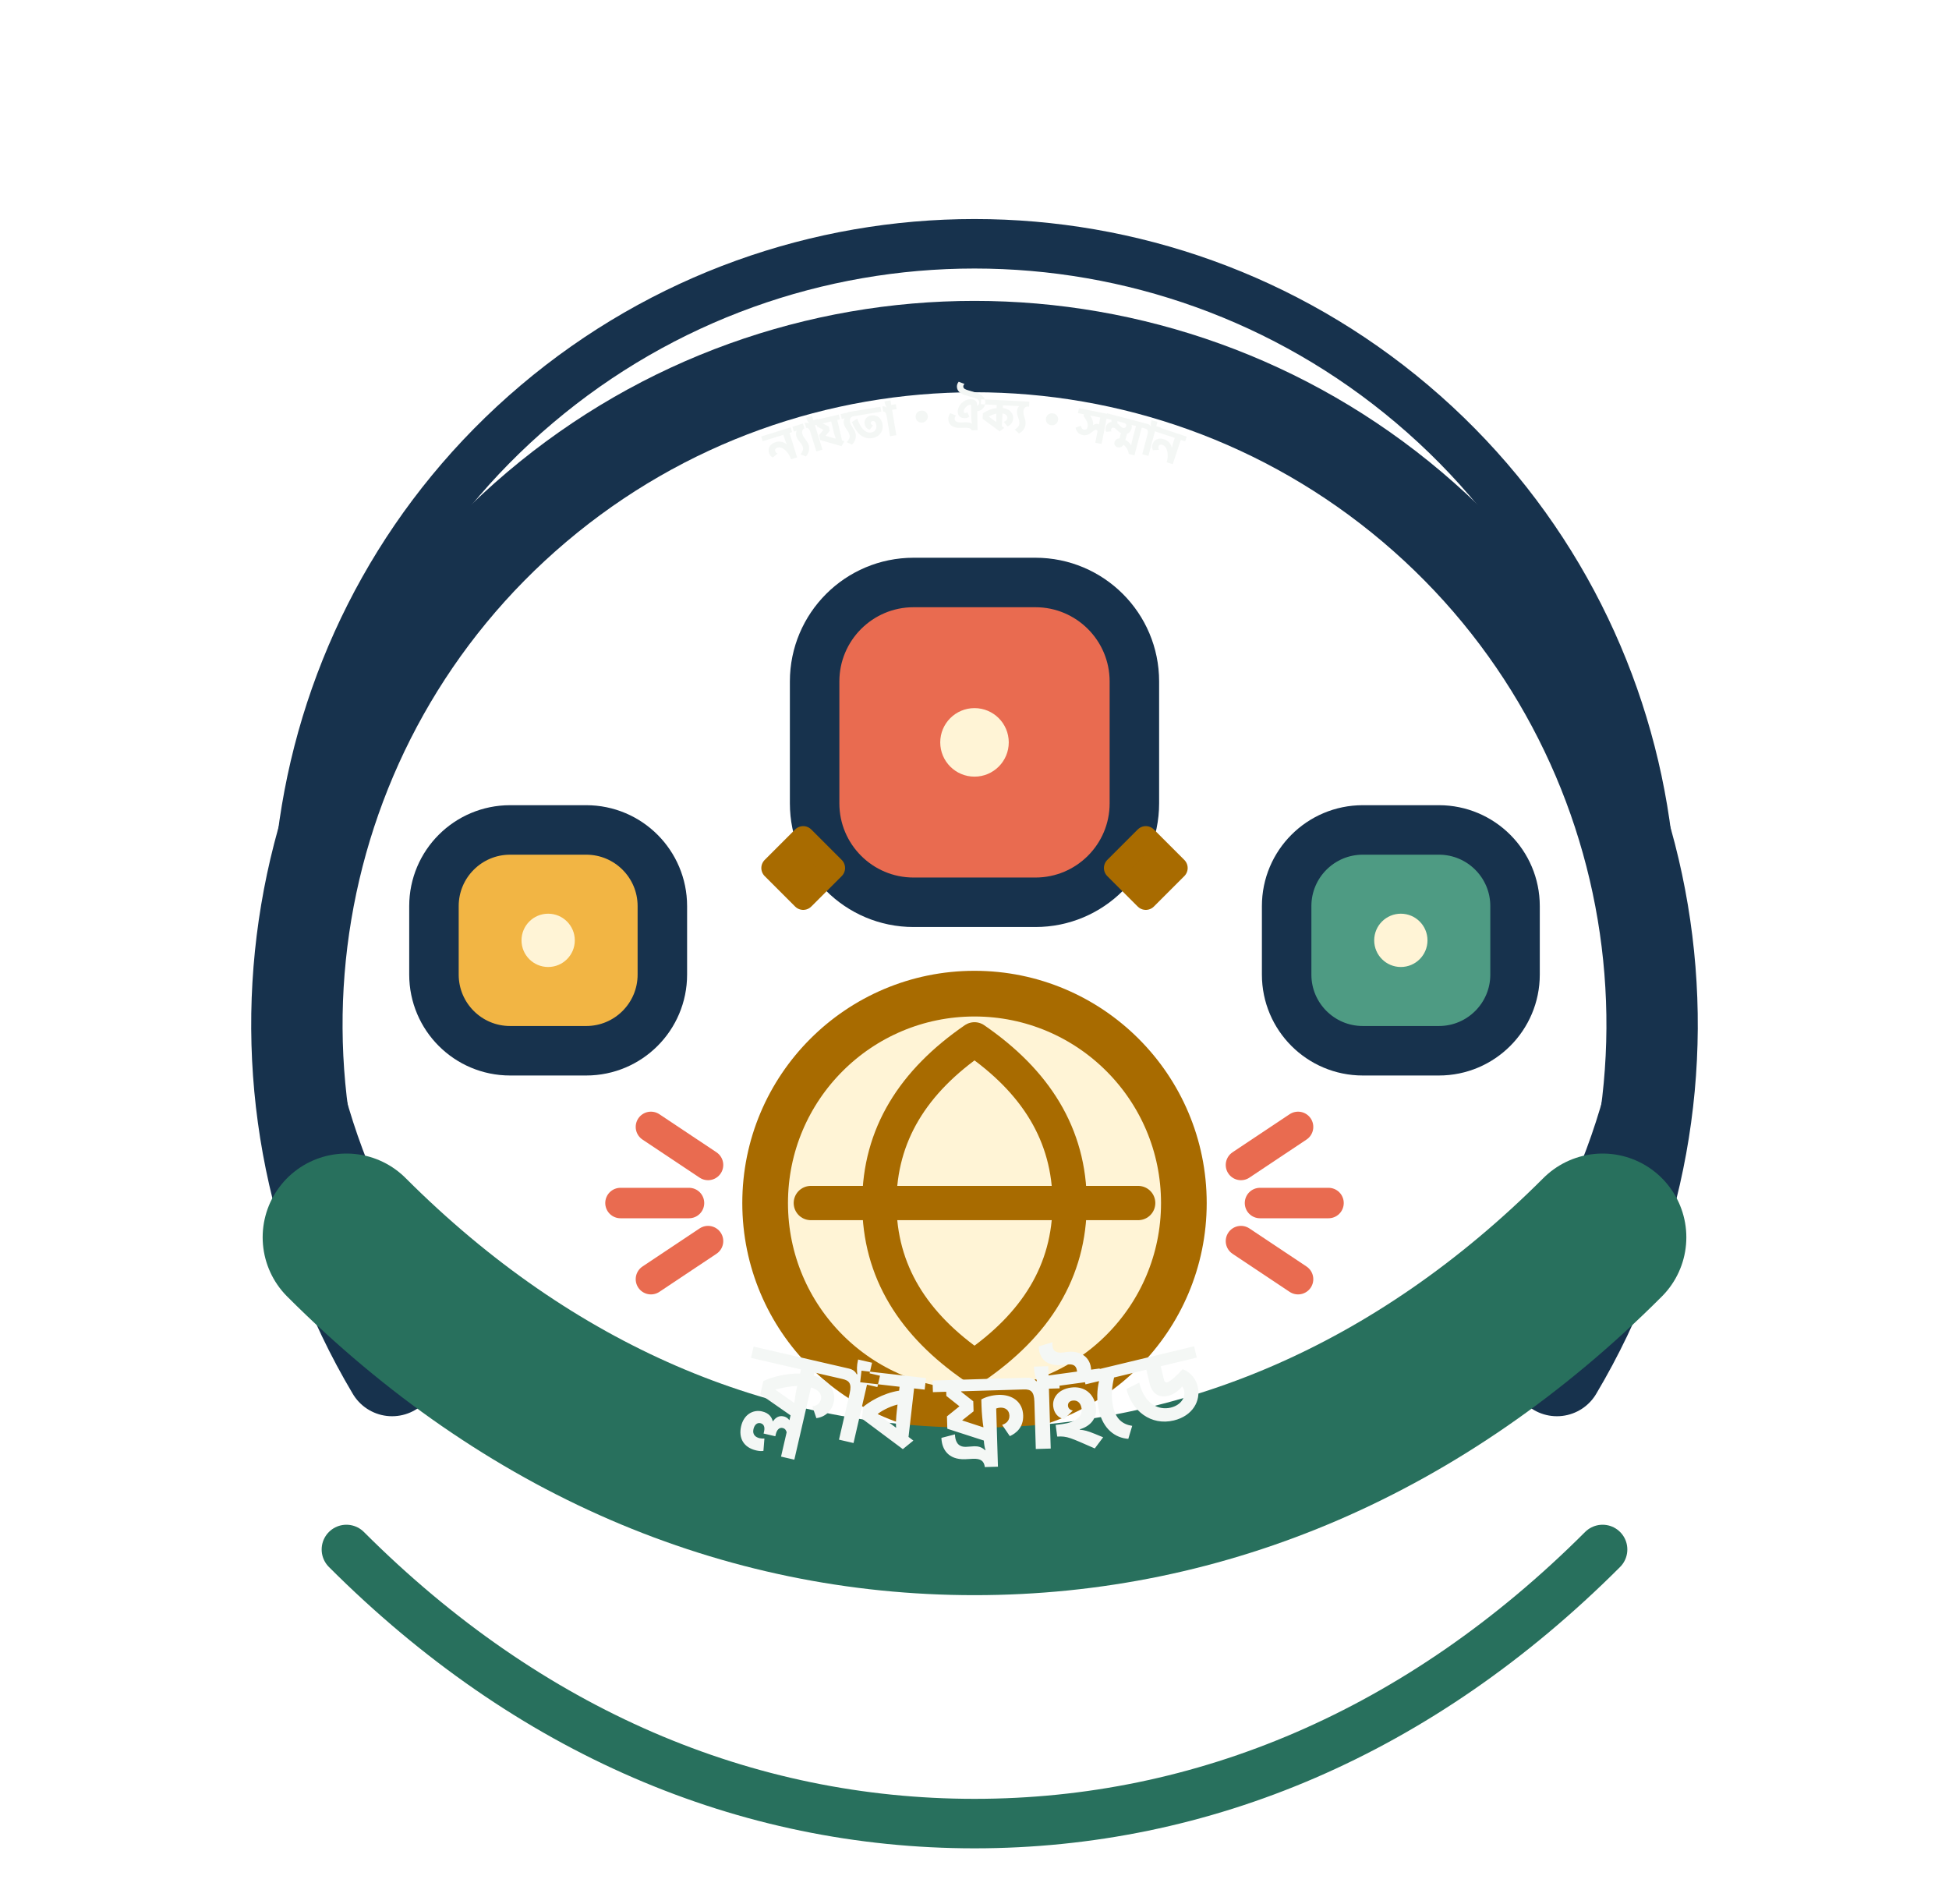
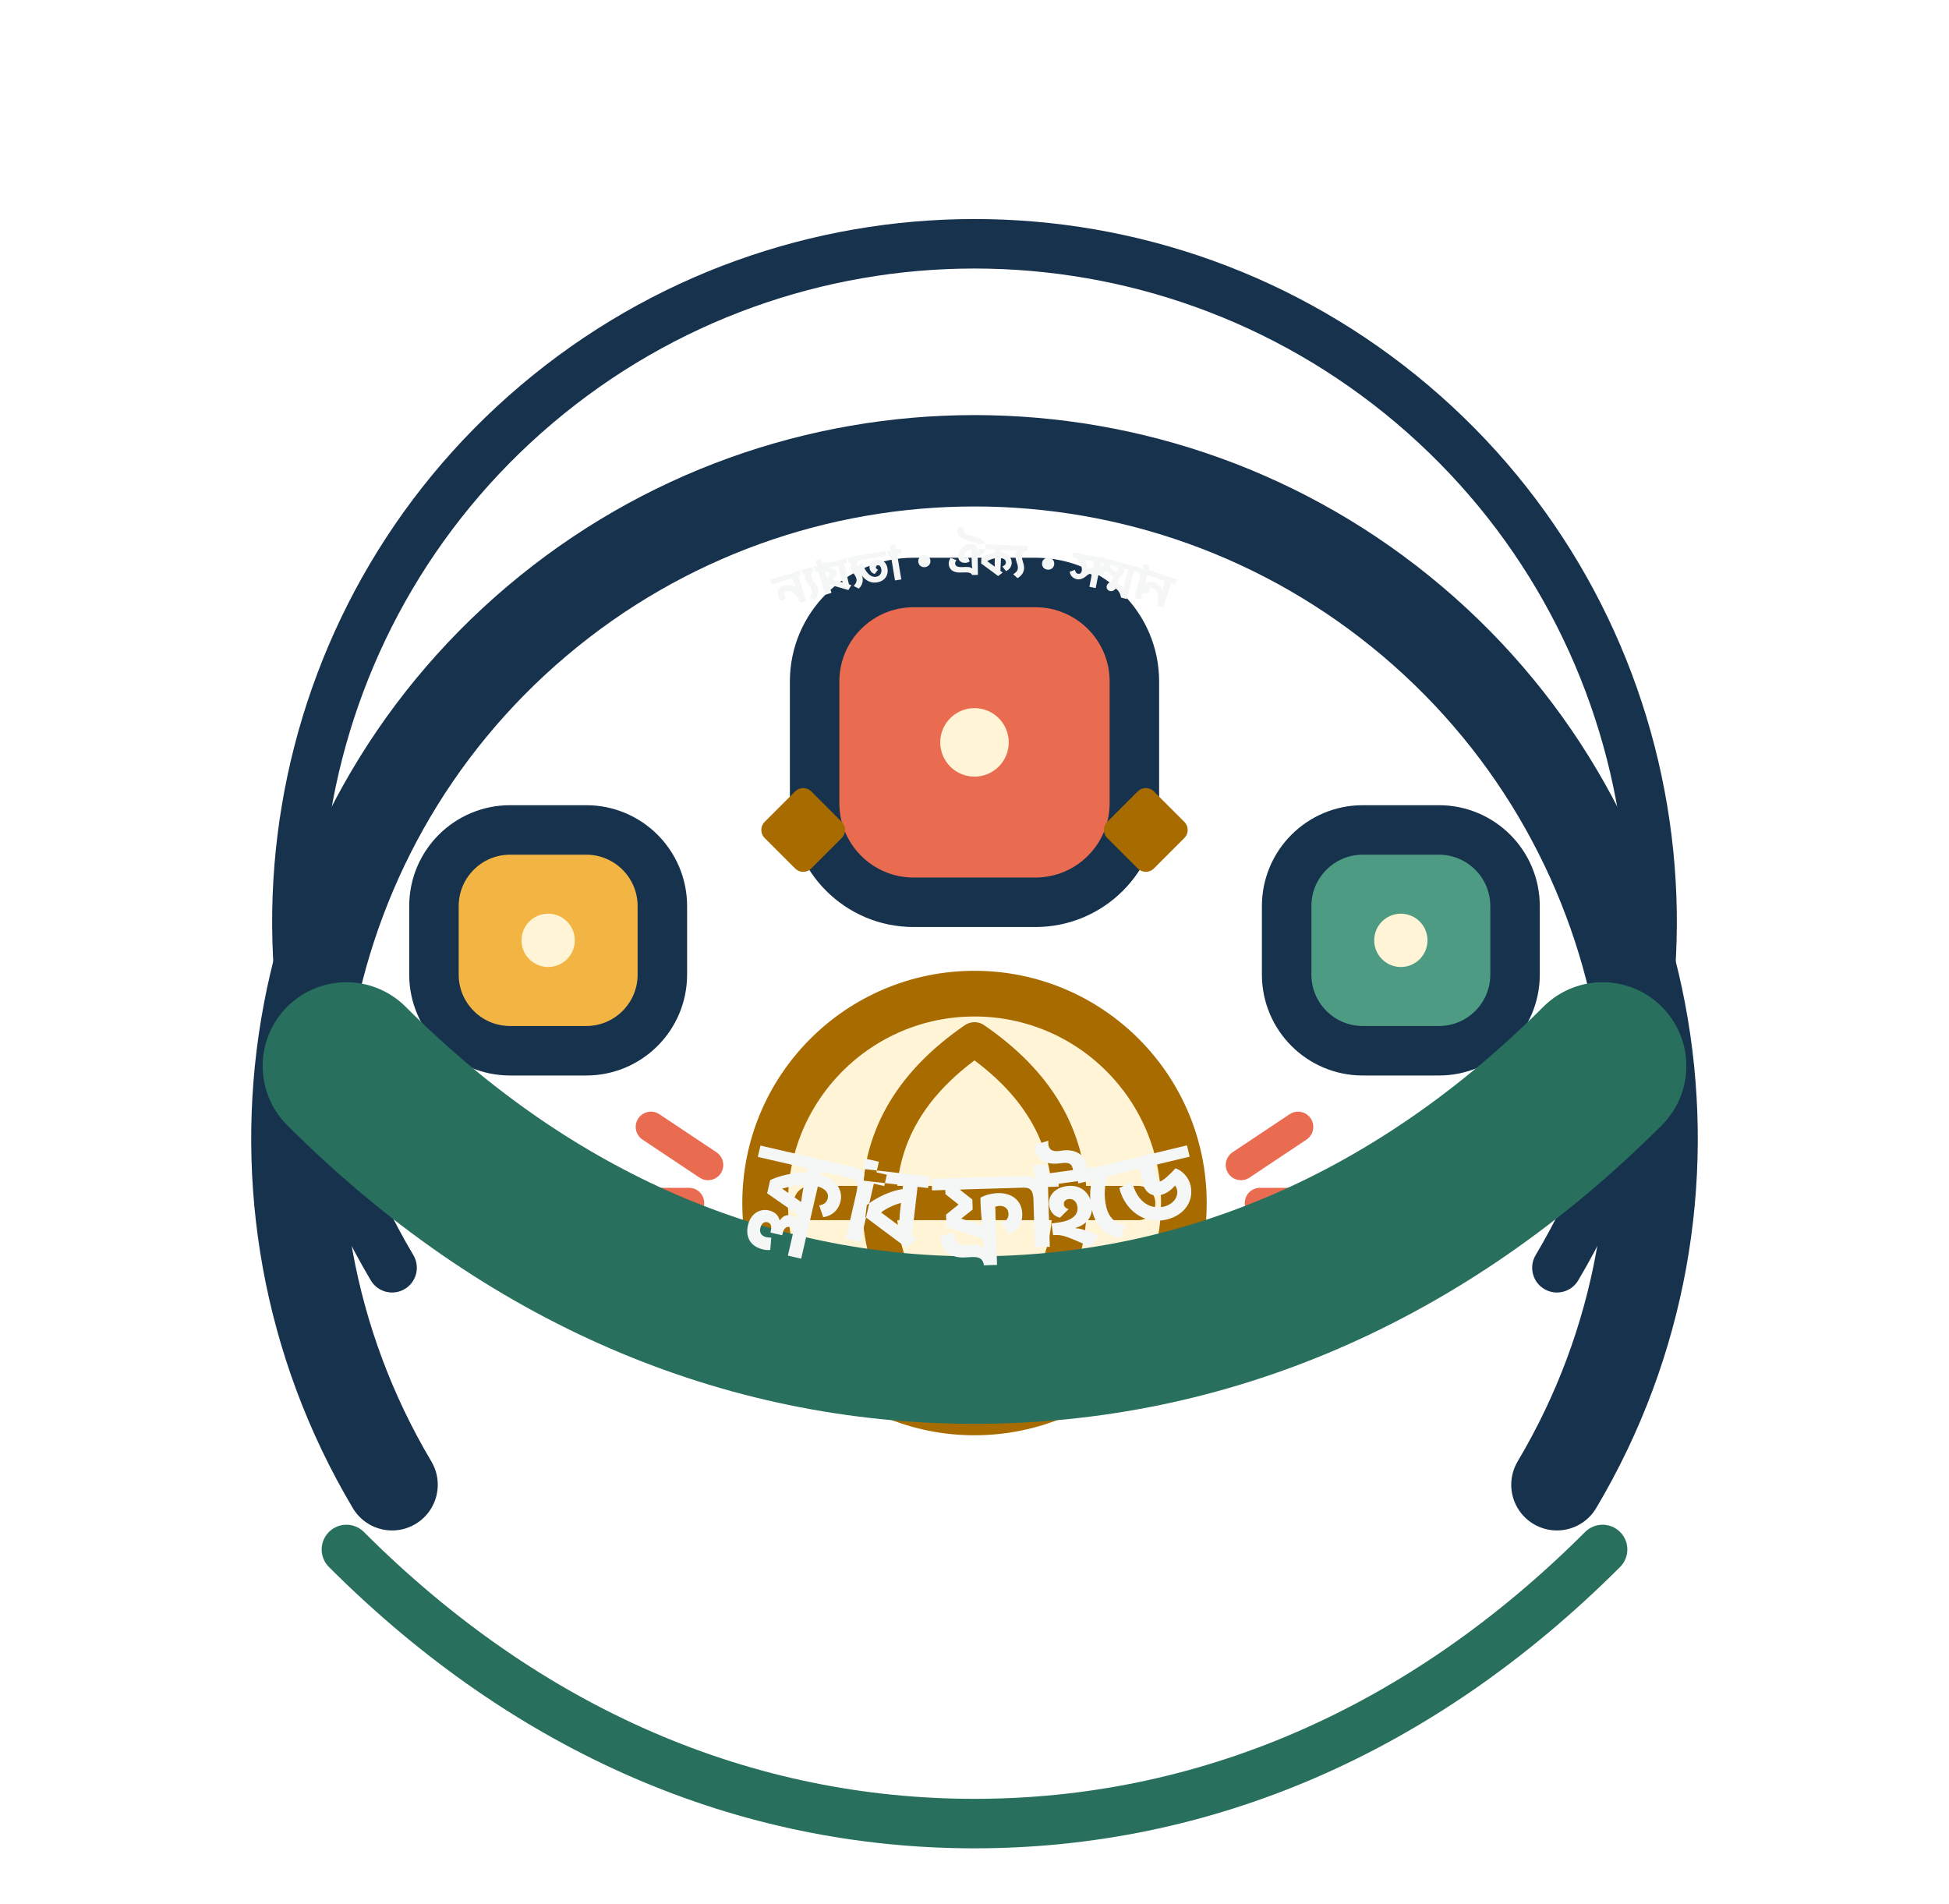
<svg xmlns="http://www.w3.org/2000/svg" viewBox="0 0 512 500" role="img" aria-labelledby="title desc" version="1.1" id="svg15">
  <g stroke="#17324D" stroke-width="13" stroke-linecap="round" stroke-linejoin="round" id="g8">
    <path fill="none" stroke="#17324D" d="M103 333a178 178 0 1 1 306 0" id="path1" />
    <g id="younger-member" aria-label="younger-member">
      <rect x="114" y="218" width="60" height="58" rx="20" fill="#F2B544" stroke="#17324D" id="rect1" />
      <circle cx="144" cy="247" r="7" fill="#FFF4D6" stroke="none" id="circle1" />
    </g>
    <g id="adult-member" aria-label="adult-member">
      <rect x="214" y="153" width="84" height="84" rx="26" fill="#E96B50" stroke="#17324D" id="rect2" />
      <circle cx="256" cy="195" r="9" fill="#FFF4D6" stroke="none" id="circle2" />
    </g>
    <g id="older-member" aria-label="older-member">
      <rect x="338" y="218" width="60" height="58" rx="20" fill="#4E9B83" stroke="#17324D" id="rect3" />
      <circle cx="368" cy="247" r="7" fill="#FFF4D6" stroke="none" id="circle3" />
    </g>
    <circle cx="256" cy="316" r="55" fill="#FFF4D6" stroke="#A86B00" stroke-width="12" id="circle4" />
    <path fill="none" stroke="#A86B00" stroke-width="9" d="M256 273c-16 11-25 25-25 43s9 32 25 43m0-86c16 11 25 25 25 43s-9 32-25 43m-43-43h86" id="path4" />
    <path fill="none" stroke="#E96B50" stroke-width="8" d="M181 316h-18M186 306l-15-10M186 326l-15 10M331 316h18M326 306l15-10M326 326l15 10" id="path5" />
    <path fill="none" stroke="#28705D" d="M91 407c48 48 105 72 165 72s117-24 165-72" id="path6" />
-     <path fill="#A86B00" stroke="#A86B00" stroke-width="6" d="m211 220 8 8-8 8-8-8z" id="path7" />
-     <path fill="#A86B00" stroke="#A86B00" stroke-width="6" d="m301 220 8 8-8 8-8-8z" id="path8" />
+     <path fill="#A86B00" stroke="#A86B00" stroke-width="6" d="m211 210 8 8-8 8-8-8z" id="path7" />
+     <path fill="#A86B00" stroke="#A86B00" stroke-width="6" d="m301 210 8 8-8 8-8-8z" id="path8" />
  </g>
  <defs id="defs8">
-     <path id="motto-arc" d="M103 360a178 178 0 1 1 306 0" />
-     <path id="name-arc" d="M91 325c48 48 105 72 165 72s117-24 165-72" />
+     <path id="motto-arc" d="M103 390a178 178 0 1 1 306 0" />
+     <path id="name-arc" d="M91 280c48 48 105 72 165 72s117-24 165-72" />
  </defs>
-   <path d="M103 360a178 178 0 1 1 306 0" fill="none" stroke="#17324D" stroke-width="24" stroke-linecap="round" id="path9" />
-   <path d="M91 325c48 48 105 72 165 72s117-24 165-72" fill="none" stroke="#28705D" stroke-width="44" stroke-linecap="round" id="path10" />
+   <path d="M103 390a178 178 0 1 1 306 0" fill="none" stroke="#17324D" stroke-width="24" stroke-linecap="round" id="path9" />
+   <path d="M91 280c48 48 105 72 165 72s117-24 165-72" fill="none" stroke="#28705D" stroke-width="44" stroke-linecap="round" id="path10" />
  <g font-family="Kohinoor Bangla, Bangla Sangam MN, sans-serif" text-anchor="middle" id="g15">
    <g id="text14" style="font-weight:700;font-size:12px;letter-spacing:0" aria-label="ন্যায্যতা•ঐক্য•সম্মান">
-       <path style="fill:#f4f7f5" d="m 204.284,119.129 c -0.279,-0.089 -0.529,-0.288 -0.632,-0.621 -0.142,-0.458 0.123,-0.779 0.604,-0.929 1.375,-0.427 3.012,1.365 3.52,3.004 l 0.021,0.069 1.605,-0.498 -1.998,-6.441 1.146,-0.356 -0.388,-1.249 -8.195,2.542 0.388,1.249 5.444,-1.689 0.277,0.894 c 0.188,0.607 0.416,1.178 0.605,1.584 l -0.042,0.026 c -0.824,-0.712 -1.872,-0.889 -2.926,-0.562 -1.352,0.42 -2.103,1.482 -1.68,2.846 0.188,0.607 0.568,0.98 1.004,1.171 z m 4.988,-5.995 -1.18,0.366 -0.388,-1.249 3.679,-1.141 0.388,1.249 -0.332,0.103 c -0.562,0.174 -0.889,0.778 -0.633,1.604 0.348,1.123 1.275,1.64 1.652,2.855 0.306,0.986 0.027,2.153 -0.757,2.986 l -1.411,-0.58 c 0.654,-0.768 0.773,-1.396 0.606,-1.934 -0.345,-1.112 -1.318,-1.576 -1.688,-2.768 -0.206,-0.665 -0.079,-1.144 0.08,-1.444 z m 2.54,-3.314 c 0.167,0.539 0.435,0.996 0.727,1.37 l -0.08,0.025 c -0.191,-0.129 -0.537,-0.273 -1.064,-0.11 l -0.47,0.146 0.388,1.249 0.046,-0.014 c 0.722,-0.224 1.168,-0.124 1.516,1 l 1.582,5.1 1.605,-0.498 -1.998,-6.441 1.146,-0.356 -0.388,-1.249 -1.146,0.356 -0.363,-1.169 -1.536,0.476 z m 4.357,1.39 2.185,-0.509 0.526,2.256 c 0.15,0.643 0.453,1.681 0.671,2.246 l -0.047,0.011 -2.625,-0.744 1.107,-1.33 -0.256,-1.099 -1.551,-0.785 z m 4.893,5.981 0.769,-1.3 -0.623,-0.188 -1.253,-5.376 1.169,-0.272 -0.297,-1.274 -7.409,1.727 0.297,1.274 0.818,-0.191 0.106,0.456 1.678,0.854 -1.155,1.39 0.302,1.297 z m 0.798,-7.308 -1.204,0.281 -0.297,-1.274 3.751,-0.874 0.297,1.274 -0.339,0.079 c -0.573,0.133 -0.943,0.713 -0.747,1.554 0.267,1.145 1.154,1.727 1.443,2.966 0.234,1.005 -0.128,2.149 -0.97,2.924 l -1.366,-0.68 c 0.707,-0.719 0.871,-1.337 0.743,-1.886 -0.264,-1.134 -1.202,-1.667 -1.485,-2.882 -0.158,-0.678 0.004,-1.147 0.183,-1.435 z m 6.635,2.977 c -0.681,-0.142 -1.239,-0.718 -1.373,-1.523 -0.181,-1.089 0.555,-2.002 1.738,-2.2 1.61,-0.268 2.716,0.752 2.965,2.243 0.315,1.894 -0.776,3.377 -2.693,3.697 -2.509,0.418 -4.239,-1.423 -5.336,-4.208 l 1.393,-0.913 c 0.793,2.277 2.04,3.918 3.685,3.644 1.053,-0.175 1.492,-1.051 1.336,-1.986 -0.11,-0.663 -0.464,-1.103 -0.972,-1.018 -0.296,0.049 -0.511,0.292 -0.46,0.6 0.043,0.26 0.262,0.479 0.574,0.525 z m 3.277,-6.105 0.215,1.29 -9.008,1.5 -0.215,-1.29 z m 0.6,-1.219 c 0.093,0.556 0.296,1.046 0.534,1.456 l -0.083,0.014 c -0.172,-0.154 -0.495,-0.343 -1.04,-0.253 l -0.485,0.081 0.215,1.29 0.047,-0.008 c 0.746,-0.124 1.174,0.036 1.367,1.196 l 0.877,5.267 1.657,-0.276 -1.108,-6.652 1.184,-0.197 -0.215,-1.29 -1.184,0.197 -0.201,-1.207 -1.586,0.264 z" id="path15" />
-       <path style="fill:#f4f7f5" d="m 240.536,109.573 c 0.076,0.873 0.734,1.514 1.738,1.427 0.921,-0.08 1.53,-0.832 1.454,-1.704 -0.076,-0.873 -0.734,-1.514 -1.738,-1.427 -0.921,0.08 -1.53,0.832 -1.454,1.704 z" id="path16" />
-       <path style="fill:#f4f7f5" d="m 255.232,113.029 1.56,-0.022 -0.069,-4.968 c 1.341,-0.199 2.131,-1.254 2.116,-2.346 -0.017,-1.236 -0.797,-2.077 -2.581,-2.604 l -1.892,-0.562 c -0.747,-0.218 -1.303,-0.462 -1.31,-0.978 -0.004,-0.264 0.078,-0.457 0.314,-0.688 l -1.508,-0.591 c -0.283,0.328 -0.494,0.751 -0.486,1.291 0.017,1.224 1.095,1.929 2.228,2.261 l 2.35,0.687 c 0.843,0.24 1.268,0.582 1.277,1.206 0.007,0.468 -0.217,0.759 -0.527,0.907 l -0.003,-0.216 c -0.013,-0.96 -0.514,-1.565 -1.75,-1.548 -1.944,0.027 -3.382,1.871 -3.363,3.239 0.015,1.056 0.661,1.767 1.849,1.75 0.444,-0.006 0.91,-0.145 1.206,-0.413 l -0.544,-1.169 c -0.083,0.097 -0.273,0.232 -0.513,0.235 -0.264,0.004 -0.41,-0.114 -0.414,-0.462 -0.01,-0.684 0.984,-1.718 1.68,-1.728 0.144,-0.002 0.253,0.069 0.256,0.308 l 0.028,2.04 c 0.026,1.86 0.116,2.291 0.193,2.626 l -0.048,6.7e-4 c -0.436,-0.318 -1.013,-0.37 -1.637,-0.361 -0.372,0.005 -0.768,0.035 -1.152,0.04 -1.284,0.018 -1.686,-0.421 -1.693,-0.949 -0.005,-0.384 0.159,-0.674 0.36,-0.869 l -1.533,-0.615 c -0.141,0.182 -0.518,0.751 -0.507,1.519 0.021,1.476 1.101,2.361 2.913,2.336 0.36,-0.005 1.056,-0.027 1.464,-0.032 1.368,-0.019 1.649,0.349 1.738,0.672 z m 8.46,-2.233 c 0.512,-0.143 0.915,-0.52 0.94,-1.035 0.028,-0.563 -0.417,-1.054 -1.277,-1.144 l -0.164,3.332 0.615,0.451 -1.198,0.914 -4.475,-3.308 0.071,-1.438 c 0.982,-0.661 2.187,-1.226 3.6,-1.385 l 0.04,-0.803 -4.183,-0.206 0.064,-1.306 9.313,0.458 -0.064,1.306 -3.512,-0.173 -0.035,0.707 c 1.912,0.214 2.798,1.483 2.737,2.73 -0.048,0.971 -0.615,1.748 -1.498,2.125 z m -3.957,-1.372 1.937,1.405 0.048,0.002 c -0.042,-0.603 -0.024,-1.467 0.007,-2.102 l 0.004,-0.072 c -0.776,0.142 -1.426,0.422 -1.996,0.767 z m 7.993,-2.754 -1.235,-0.061 0.064,-1.306 3.847,0.189 -0.064,1.306 -0.348,-0.017 c -0.587,-0.029 -1.102,0.426 -1.145,1.289 -0.058,1.175 0.636,1.978 0.573,3.248 -0.051,1.031 -0.713,2.031 -1.735,2.546 l -1.127,-1.029 c 0.878,-0.497 1.205,-1.046 1.233,-1.609 0.057,-1.163 -0.698,-1.933 -0.636,-3.179 0.034,-0.695 0.319,-1.102 0.57,-1.33 z" id="path17" />
-       <path style="fill:#f4f7f5" d="m 274.775,109.929 c -0.111,0.869 0.395,1.636 1.395,1.764 0.916,0.117 1.672,-0.487 1.783,-1.356 0.111,-0.869 -0.395,-1.636 -1.395,-1.764 -0.916,-0.117 -1.672,0.487 -1.783,1.356 z" id="path18" />
-       <path style="fill:#f4f7f5" d="m 284.487,114.3 c 0.671,0.133 1.424,-0.086 2.084,-0.579 0.573,-0.425 0.972,-0.897 1.408,-0.811 0.247,0.049 0.368,0.244 0.317,0.503 l -0.567,2.873 1.66,0.328 1.306,-6.616 1.165,0.23 0.253,-1.283 -8.676,-1.713 -0.253,1.283 1.566,0.309 -0.091,0.459 0.357,0.547 c 0.461,0.703 0.877,1.445 0.705,2.316 -0.095,0.483 -0.443,0.818 -0.961,0.715 -0.565,-0.112 -0.719,-0.57 -0.824,-1.031 l -1.385,0.509 c 0.134,0.809 0.677,1.712 1.937,1.96 z m 4.22,-2.787 c -0.13,-0.087 -0.243,-0.134 -0.443,-0.173 -0.412,-0.081 -0.826,0.155 -1.117,0.33 0.021,-0.167 0.032,-0.348 0.02,-0.534 -0.027,-0.421 -0.167,-0.889 -0.47,-1.463 l -0.251,-0.465 0.009,-0.047 2.578,0.509 -0.156,0.789 c -0.035,0.177 -0.142,0.779 -0.172,1.055 z m 6.29,0.886 c -0.545,-0.144 -0.808,-0.747 -1.455,-1.166 0.017,-0.206 0.02,-0.404 -7.7e-4,-0.608 l 1.798,0.475 c 0.441,0.116 0.599,0.456 0.501,0.827 -0.098,0.371 -0.392,0.592 -0.844,0.472 z m 2.167,4.581 c -0.281,-0.533 -0.836,-1.065 -1.524,-1.42 l 0.435,-1.648 c 0.69,-0.215 1.044,-0.804 1.182,-1.326 0.116,-0.441 0.088,-0.759 0.021,-0.975 l 1.137,0.3 -0.778,2.947 c -0.404,1.532 -0.473,2.122 -0.473,2.122 z m 3.943,-4.358 0.334,-1.265 -10.616,-2.802 -0.334,1.265 1.416,0.374 c 0.062,0.19 0.076,0.417 0.053,0.647 -0.778,0.08 -1.286,0.641 -1.482,1.384 -0.129,0.487 -0.035,0.934 0.118,1.198 l 1.381,-0.107 c -0.079,-0.17 -0.129,-0.357 -0.068,-0.589 0.077,-0.29 0.323,-0.473 0.706,-0.372 0.615,0.162 0.945,0.982 1.842,1.392 l -0.356,1.395 c -0.667,0.035 -1.164,0.413 -1.32,1.004 -0.184,0.696 0.243,1.194 0.835,1.35 0.499,0.132 1.089,-0.035 1.525,-0.652 0.796,0.558 1.256,1.448 1.38,2.387 l 1.485,0.392 1.929,-7.31 z m 1.37,-2.133 c -0.144,0.545 -0.16,1.075 -0.11,1.547 l -0.081,-0.021 c -0.093,-0.211 -0.311,-0.516 -0.844,-0.657 l -0.476,-0.126 -0.334,1.265 0.046,0.012 c 0.731,0.193 1.056,0.514 0.756,1.651 l -1.363,5.163 1.624,0.429 1.721,-6.521 1.16,0.306 0.334,-1.265 -1.16,-0.306 0.312,-1.183 -1.555,-0.41 z m 2.032,7.647 c -0.175,-0.235 -0.263,-0.542 -0.153,-0.873 0.151,-0.456 0.553,-0.562 1.032,-0.404 1.367,0.454 1.655,2.863 1.114,4.491 l -0.023,0.068 1.594,0.529 2.124,-6.401 1.139,0.378 0.412,-1.241 -8.143,-2.702 -0.412,1.241 5.41,1.795 -0.295,0.888 c -0.2,0.604 -0.348,1.2 -0.43,1.64 l -0.049,-0.004 c -0.256,-1.058 -1.004,-1.813 -2.052,-2.16 -1.344,-0.446 -2.573,-0.019 -3.023,1.336 -0.2,0.604 -0.109,1.127 0.135,1.537 z" id="path19" />
+       <path style="fill:#f4f7f5" d="m 206.654,156.77 c -0.279,-0.089 -0.529,-0.288 -0.632,-0.621 -0.142,-0.458 0.123,-0.779 0.604,-0.929 1.375,-0.427 3.012,1.365 3.52,3.004 l 0.021,0.069 1.605,-0.498 -1.998,-6.441 1.146,-0.356 -0.388,-1.249 -8.195,2.542 0.388,1.249 5.444,-1.689 0.277,0.894 c 0.188,0.607 0.416,1.178 0.605,1.584 l -0.042,0.026 c -0.824,-0.712 -1.872,-0.889 -2.926,-0.562 -1.352,0.42 -2.103,1.482 -1.68,2.846 0.188,0.607 0.568,0.98 1.004,1.171 z m 4.988,-5.995 -1.18,0.366 -0.388,-1.249 3.679,-1.141 0.388,1.249 -0.332,0.103 c -0.562,0.174 -0.889,0.778 -0.633,1.604 0.348,1.123 1.275,1.64 1.652,2.855 0.306,0.986 0.027,2.153 -0.757,2.986 l -1.411,-0.58 c 0.654,-0.768 0.773,-1.396 0.606,-1.934 -0.345,-1.112 -1.318,-1.576 -1.688,-2.768 -0.206,-0.665 -0.079,-1.144 0.08,-1.444 z m 2.54,-3.314 c 0.167,0.539 0.435,0.996 0.727,1.37 l -0.08,0.025 c -0.191,-0.129 -0.537,-0.273 -1.064,-0.11 l -0.47,0.146 0.388,1.249 0.046,-0.014 c 0.722,-0.224 1.168,-0.124 1.516,1 l 1.582,5.1 1.605,-0.498 -1.998,-6.441 1.146,-0.356 -0.388,-1.249 -1.146,0.356 -0.363,-1.169 -1.536,0.476 z m 3.802,1.541 2.185,-0.509 0.526,2.256 c 0.15,0.643 0.453,1.681 0.671,2.246 l -0.047,0.011 -2.625,-0.744 1.107,-1.33 -0.256,-1.099 -1.551,-0.785 z m 4.893,5.981 0.769,-1.3 -0.623,-0.188 -1.253,-5.376 1.169,-0.272 -0.297,-1.274 -7.409,1.727 0.297,1.274 0.818,-0.191 0.106,0.456 1.678,0.854 -1.155,1.39 0.302,1.297 z m 0.798,-7.308 -1.204,0.281 -0.297,-1.274 3.751,-0.874 0.297,1.274 -0.339,0.079 c -0.573,0.133 -0.943,0.713 -0.747,1.554 0.267,1.145 1.154,1.727 1.443,2.966 0.234,1.005 -0.128,2.149 -0.97,2.924 l -1.366,-0.68 c 0.707,-0.719 0.871,-1.337 0.743,-1.886 -0.264,-1.134 -1.202,-1.667 -1.485,-2.882 -0.158,-0.678 0.004,-1.147 0.183,-1.435 z m 6.134,3.078 c -0.681,-0.142 -1.239,-0.718 -1.373,-1.523 -0.181,-1.089 0.555,-2.002 1.738,-2.2 1.61,-0.268 2.716,0.752 2.965,2.243 0.315,1.894 -0.776,3.377 -2.693,3.697 -2.509,0.418 -4.239,-1.423 -5.336,-4.208 l 1.393,-0.913 c 0.793,2.277 2.04,3.918 3.685,3.644 1.053,-0.175 1.492,-1.051 1.336,-1.986 -0.11,-0.663 -0.464,-1.103 -0.972,-1.018 -0.296,0.049 -0.511,0.292 -0.46,0.6 0.043,0.26 0.262,0.479 0.574,0.525 z m 3.277,-6.105 0.215,1.29 -9.008,1.5 -0.215,-1.29 z m 0.6,-1.219 c 0.093,0.556 0.296,1.046 0.534,1.456 l -0.083,0.014 c -0.172,-0.154 -0.495,-0.343 -1.04,-0.253 l -0.485,0.081 0.215,1.29 0.047,-0.008 c 0.746,-0.124 1.174,0.036 1.367,1.196 l 0.877,5.267 1.657,-0.276 -1.108,-6.652 1.184,-0.197 -0.215,-1.29 -1.184,0.197 -0.201,-1.207 -1.586,0.264 z" id="path15" />
+       <path style="fill:#f4f7f5" d="m 241.228,147.543 c 0.076,0.873 0.734,1.514 1.738,1.427 0.921,-0.08 1.53,-0.832 1.454,-1.704 -0.076,-0.873 -0.734,-1.514 -1.738,-1.427 -0.921,0.08 -1.53,0.832 -1.454,1.704 z" id="path16" />
+       <path style="fill:#f4f7f5" d="m 255.344,151.028 1.56,-0.022 -0.069,-4.968 c 1.341,-0.199 2.131,-1.254 2.116,-2.346 -0.017,-1.236 -0.797,-2.077 -2.581,-2.604 l -1.892,-0.562 c -0.747,-0.218 -1.303,-0.462 -1.31,-0.978 -0.004,-0.264 0.078,-0.457 0.314,-0.688 l -1.508,-0.591 c -0.283,0.328 -0.494,0.751 -0.486,1.291 0.017,1.224 1.095,1.929 2.228,2.261 l 2.35,0.687 c 0.843,0.24 1.268,0.582 1.277,1.206 0.007,0.468 -0.217,0.759 -0.527,0.907 l -0.003,-0.216 c -0.013,-0.96 -0.514,-1.565 -1.75,-1.548 -1.944,0.027 -3.382,1.871 -3.363,3.239 0.015,1.056 0.661,1.767 1.849,1.75 0.444,-0.006 0.91,-0.145 1.206,-0.413 l -0.544,-1.169 c -0.083,0.097 -0.273,0.232 -0.513,0.235 -0.264,0.004 -0.41,-0.114 -0.414,-0.462 -0.01,-0.684 0.984,-1.718 1.68,-1.728 0.144,-0.002 0.253,0.069 0.256,0.308 l 0.028,2.04 c 0.026,1.86 0.116,2.291 0.193,2.626 l -0.048,6.7e-4 c -0.436,-0.318 -1.013,-0.37 -1.637,-0.361 -0.372,0.005 -0.768,0.035 -1.152,0.04 -1.284,0.018 -1.686,-0.421 -1.693,-0.949 -0.005,-0.384 0.159,-0.674 0.36,-0.869 l -1.533,-0.615 c -0.141,0.182 -0.518,0.751 -0.507,1.519 0.021,1.476 1.101,2.361 2.913,2.336 0.36,-0.005 1.056,-0.027 1.464,-0.032 1.368,-0.019 1.649,0.349 1.738,0.672 z m 7.956,-2.242 c 0.512,-0.143 0.915,-0.52 0.94,-1.035 0.028,-0.563 -0.417,-1.054 -1.277,-1.144 l -0.164,3.332 0.615,0.451 -1.198,0.914 -4.475,-3.308 0.071,-1.438 c 0.982,-0.661 2.187,-1.226 3.6,-1.385 l 0.04,-0.803 -4.183,-0.206 0.064,-1.306 9.313,0.458 -0.064,1.306 -3.512,-0.173 -0.035,0.707 c 1.912,0.214 2.798,1.483 2.737,2.73 -0.048,0.971 -0.615,1.748 -1.498,2.125 z m -3.957,-1.372 1.937,1.405 0.048,0.002 c -0.042,-0.603 -0.024,-1.467 0.007,-2.102 l 0.004,-0.072 c -0.776,0.142 -1.426,0.422 -1.996,0.767 z m 7.993,-2.754 -1.235,-0.061 0.064,-1.306 3.847,0.189 -0.064,1.306 -0.348,-0.017 c -0.587,-0.029 -1.102,0.426 -1.145,1.289 -0.058,1.175 0.636,1.978 0.573,3.248 -0.051,1.031 -0.713,2.031 -1.735,2.546 l -1.127,-1.029 c 0.878,-0.497 1.205,-1.046 1.233,-1.609 0.057,-1.163 -0.698,-1.933 -0.636,-3.179 0.034,-0.695 0.319,-1.102 0.57,-1.33 z" id="path17" />
+       <path style="fill:#f4f7f5" d="m 273.758,147.864 c -0.111,0.869 0.395,1.636 1.395,1.764 0.916,0.117 1.672,-0.487 1.783,-1.356 0.111,-0.869 -0.395,-1.636 -1.395,-1.764 -0.916,-0.117 -1.672,0.487 -1.783,1.356 z" id="path18" />
+       <path style="fill:#f4f7f5" d="m 282.938,152.149 c 0.671,0.133 1.424,-0.086 2.084,-0.579 0.573,-0.425 0.972,-0.897 1.408,-0.811 0.247,0.049 0.368,0.244 0.317,0.503 l -0.567,2.873 1.66,0.328 1.306,-6.616 1.165,0.23 0.253,-1.283 -8.676,-1.713 -0.253,1.283 1.566,0.309 -0.091,0.459 0.357,0.547 c 0.461,0.703 0.877,1.445 0.705,2.316 -0.095,0.483 -0.443,0.818 -0.961,0.715 -0.565,-0.112 -0.719,-0.57 -0.824,-1.031 l -1.385,0.509 c 0.134,0.809 0.677,1.712 1.937,1.96 z m 4.22,-2.787 c -0.13,-0.087 -0.243,-0.134 -0.443,-0.173 -0.412,-0.081 -0.826,0.155 -1.117,0.33 0.021,-0.167 0.032,-0.348 0.02,-0.534 -0.027,-0.421 -0.167,-0.889 -0.47,-1.463 l -0.251,-0.465 0.009,-0.047 2.578,0.509 -0.156,0.789 c -0.035,0.177 -0.142,0.779 -0.172,1.055 z m 5.798,0.772 c -0.545,-0.144 -0.808,-0.747 -1.455,-1.166 0.017,-0.206 0.02,-0.404 -7.7e-4,-0.608 l 1.798,0.475 c 0.441,0.116 0.599,0.456 0.501,0.827 -0.098,0.371 -0.392,0.592 -0.844,0.472 z m 2.167,4.581 c -0.281,-0.533 -0.836,-1.065 -1.524,-1.42 l 0.435,-1.648 c 0.69,-0.215 1.044,-0.804 1.182,-1.326 0.116,-0.441 0.088,-0.759 0.021,-0.975 l 1.137,0.3 -0.778,2.947 c -0.404,1.532 -0.473,2.122 -0.473,2.122 z m 3.943,-4.358 0.334,-1.265 -10.616,-2.802 -0.334,1.265 1.416,0.374 c 0.062,0.19 0.076,0.417 0.053,0.647 -0.778,0.08 -1.286,0.641 -1.482,1.384 -0.129,0.487 -0.035,0.934 0.118,1.198 l 1.381,-0.107 c -0.079,-0.17 -0.129,-0.357 -0.068,-0.589 0.077,-0.29 0.323,-0.473 0.706,-0.372 0.615,0.162 0.945,0.982 1.842,1.392 l -0.356,1.395 c -0.667,0.035 -1.164,0.413 -1.32,1.004 -0.184,0.696 0.243,1.194 0.835,1.35 0.499,0.132 1.089,-0.035 1.525,-0.652 0.796,0.558 1.256,1.448 1.38,2.387 l 1.485,0.392 1.929,-7.31 z m 1.37,-2.133 c -0.144,0.545 -0.16,1.075 -0.11,1.547 l -0.081,-0.021 c -0.093,-0.211 -0.311,-0.516 -0.844,-0.657 l -0.476,-0.126 -0.334,1.265 0.046,0.012 c 0.731,0.193 1.056,0.514 0.756,1.652 l -1.363,5.163 1.624,0.429 1.721,-6.521 1.16,0.306 0.334,-1.265 -1.16,-0.306 0.312,-1.183 -1.555,-0.41 z m 1.554,7.505 c -0.175,-0.235 -0.263,-0.542 -0.153,-0.873 0.151,-0.456 0.553,-0.562 1.032,-0.404 1.367,0.454 1.655,2.863 1.114,4.491 l -0.023,0.068 1.594,0.529 2.124,-6.401 1.139,0.378 0.412,-1.241 -8.143,-2.702 -0.412,1.241 5.41,1.795 -0.295,0.888 c -0.2,0.604 -0.348,1.2 -0.43,1.64 l -0.049,-0.004 c -0.256,-1.058 -1.004,-1.813 -2.052,-2.16 -1.344,-0.446 -2.573,-0.019 -3.023,1.336 -0.2,0.604 -0.109,1.127 0.135,1.537 z" id="path19" />
    </g>
-     <path d="m 222.301,362.446 0.686,-2.974 -25.019,-5.773 -0.686,2.974 13.15,3.034 -0.252,1.091 c -3.683,-0.103 -7.455,0.924 -9.65,1.969 l -0.799,3.465 7.946,5.54 -0.283,1.228 -0.082,-0.019 c -0.222,-0.281 -0.577,-0.737 -1.478,-0.944 -1.2,-0.277 -2.153,0.365 -2.735,1.266 l -0.109,-0.025 c -0.241,-0.947 -0.894,-2.103 -2.804,-2.544 -2.374,-0.548 -4.787,0.821 -5.498,3.904 -0.711,3.083 0.638,5.578 3.967,6.346 0.655,0.151 1.356,0.227 1.897,0.122 l 0.26,-3.245 c -0.38,0.027 -0.863,0.002 -1.272,-0.092 -0.982,-0.227 -1.946,-0.909 -1.606,-2.382 0.277,-1.2 1.007,-1.75 1.826,-1.561 0.819,0.189 1.259,0.894 0.957,2.204 l -0.12,0.518 3.083,0.711 0.12,-0.518 c 0.271,-1.173 0.917,-1.857 1.817,-1.65 0.655,0.151 0.936,0.676 1.033,1.129 l -1.473,6.384 3.492,0.806 4.375,-18.962 c 1.994,0.575 2.932,1.74 2.623,3.077 -0.264,1.146 -1.156,1.773 -2.269,1.862 l 1.062,3.119 c 2.344,-0.321 4.027,-1.887 4.562,-4.206 0.535,-2.319 -0.51,-5.635 -5.262,-6.961 l 0.189,-0.818 z m -13.631,6.022 -0.136,-0.032 -4.871,-3.423 c 1.899,-0.51 3.889,-0.913 5.769,-0.968 l -0.057,0.246 c -0.302,1.31 -0.571,2.972 -0.705,4.176 z m 16.697,-11.09 c -0.296,1.282 -0.294,2.518 -0.145,3.616 l -0.191,-0.044 c -0.233,-0.485 -0.762,-1.182 -2.017,-1.471 l -1.119,-0.258 -0.686,2.974 0.109,0.025 c 1.719,0.397 2.5,1.123 1.883,3.796 l -2.801,12.141 3.82,0.881 3.538,-15.333 2.728,0.63 0.686,-2.974 -2.728,-0.63 0.642,-2.783 -3.656,-0.844 z m 10.951,6.878 -10.348,-1.186 0.348,-3.032 16.941,1.942 -0.348,3.032 -2.782,-0.319 -1.46,12.741 1.271,0.963 -2.766,2.248 -10.748,-8.024 0.354,-3.088 c 1.374,-1.167 5.09,-3.588 9.421,-4.247 z m -0.536,4.673 c -2.38,0.601 -4.527,1.877 -5.219,2.502 l 4.753,3.532 0.111,0.013 c -0.143,-0.721 -0.031,-2.681 0.164,-4.378 z m 22.935,16.425 3.442,-0.103 -0.458,-15.281 c 0.332,-0.122 0.722,-0.218 1.086,-0.229 1.315,-0.04 2.345,0.658 2.388,2.113 0.044,1.455 -1.084,2.161 -1.917,2.411 l 2.022,2.965 c 1.603,-0.72 3.602,-2.265 3.507,-5.428 -0.109,-3.638 -2.939,-5.514 -6.409,-5.41 -1.763,0.053 -3.54,0.582 -4.586,1.202 l 0.055,1.847 c 0.046,1.539 0.262,4.054 0.5,5.447 l -0.112,0.003 -5.488,-1.796 3.01,-2.387 -0.079,-2.631 -3.185,-2.51 -0.003,-0.112 17.464,-0.524 -0.091,-3.051 -24.881,0.746 0.091,3.051 3.498,-0.105 0.033,1.092 3.443,2.726 -3.282,2.648 0.097,3.247 9.589,3.102 c 0.052,0.811 0.195,1.843 0.44,2.536 l -0.112,0.003 c -0.922,-0.869 -1.881,-1.064 -2.86,-1.035 -0.924,0.028 -1.089,0.117 -2.153,0.149 -2.379,0.071 -2.854,-1.763 -2.899,-3.275 l -3.558,0.919 c 0.088,2.939 1.741,5.746 6.191,5.613 1.147,-0.034 1.09,-0.089 2.153,-0.121 2.015,-0.06 2.847,0.587 3.063,2.177 z m 12.915,-26.103 c 0.04,1.315 0.355,2.51 0.778,3.534 l -0.196,0.006 c -0.348,-0.41 -1.037,-0.949 -2.324,-0.911 l -1.147,0.034 0.091,3.051 0.112,-0.003 c 1.763,-0.053 2.703,0.451 2.785,3.194 l 0.374,12.454 3.918,-0.118 -0.472,-15.729 2.799,-0.084 -0.091,-3.051 -2.799,0.084 -0.086,-2.855 -3.75,0.113 z m 5.06,10.266 c 0.216,1.581 1.155,2.866 2.847,3.256 l 2.29,-2.263 c -0.787,-0.175 -1.184,-0.601 -1.264,-1.184 -0.106,-0.777 0.412,-1.328 1.216,-1.438 1.304,-0.178 2.158,0.694 2.344,2.053 0.3,2.192 -1.594,3.638 -4.923,4.093 l -1.886,0.258 0.417,3.052 c 2.662,-0.166 3.435,0.321 9.865,3.116 l 2.199,-2.929 -2.157,-0.892 c -1.975,-0.804 -2.821,-0.999 -3.965,-1.097 l -0.015,-0.111 c 2.638,-0.756 4.657,-2.728 4.21,-6.002 -0.455,-3.329 -3.032,-5.435 -6.528,-4.957 -3.329,0.455 -4.974,2.687 -4.651,5.045 z m -3.81,-15.87 c 0.01,0.281 0.02,0.562 0.058,0.84 0.326,2.386 2.047,4.637 6.736,3.996 l 0.25,-0.034 c 1.803,-0.247 2.779,0.072 2.984,1.57 0.011,0.083 0.023,0.166 0.034,0.25 l -9.488,1.298 0.414,3.024 15.424,-2.109 -0.414,-3.024 -2.247,0.307 c 0.005,-0.17 -0.018,-0.337 -0.041,-0.503 -0.448,-3.274 -3.335,-4.546 -6.359,-4.133 l -0.832,0.114 c -2.164,0.296 -2.768,-0.611 -2.905,-1.609 -0.049,-0.361 -0.043,-0.729 -0.005,-1.073 z m 24.547,20.883 c -2.543,-0.396 -4.235,-1.804 -4.949,-4.771 -0.727,-3.022 -0.336,-5.708 0.193,-7.937 l 1.96,-0.471 -0.714,-2.967 -9.474,2.278 0.714,2.967 3.566,-0.858 c -0.536,2.202 -0.703,4.978 -0.009,7.864 1.133,4.71 4.202,7.053 7.69,7.309 z m 16.969,-17.933 -0.714,-2.967 -20.853,5.015 0.714,2.967 7.595,-1.827 0.871,3.621 c 0.602,2.505 2.308,3.851 4.895,3.229 1.606,-0.386 2.934,-1.57 3.642,-2.46 0.242,0.287 0.415,0.649 0.507,1.03 0.439,1.824 -0.795,3.877 -3.518,4.532 -3.022,0.727 -6.866,-0.768 -8.26,-6.567 l -3.37,1.674 c 1.436,5.731 6.426,9.715 12.442,8.268 4.928,-1.185 7.204,-5.131 6.274,-8.996 -0.537,-2.232 -2.267,-3.919 -3.953,-4.463 -1.379,1.57 -3.276,3.264 -4.011,3.441 -0.381,0.092 -0.72,3.4e-4 -0.897,-0.735 l -0.838,-3.485 z" id="text15" style="font-weight:800;font-size:28px;letter-spacing:0;fill:#f4f7f5" aria-label="ক্লাব ফ্রাইডে" />
+     <path d="m 224.099,309.651 0.686,-2.974 -25.019,-5.773 -0.686,2.974 13.15,3.034 -0.252,1.091 c -3.683,-0.103 -7.455,0.924 -9.65,1.969 l -0.799,3.465 7.946,5.54 -0.283,1.228 -0.082,-0.019 c -0.222,-0.281 -0.577,-0.737 -1.478,-0.944 -1.2,-0.277 -2.153,0.365 -2.735,1.266 l -0.109,-0.025 c -0.241,-0.947 -0.894,-2.103 -2.804,-2.544 -2.374,-0.548 -4.787,0.821 -5.498,3.904 -0.711,3.083 0.638,5.578 3.967,6.346 0.655,0.151 1.356,0.227 1.897,0.122 l 0.26,-3.245 c -0.38,0.027 -0.863,0.002 -1.272,-0.092 -0.982,-0.227 -1.946,-0.909 -1.606,-2.382 0.277,-1.2 1.007,-1.75 1.826,-1.561 0.818,0.189 1.259,0.894 0.957,2.204 l -0.12,0.518 3.083,0.711 0.12,-0.518 c 0.271,-1.173 0.917,-1.857 1.817,-1.65 0.655,0.151 0.936,0.676 1.033,1.129 l -1.473,6.384 3.492,0.806 4.375,-18.962 c 1.994,0.575 2.932,1.74 2.623,3.077 -0.264,1.146 -1.156,1.773 -2.269,1.862 l 1.062,3.119 c 2.344,-0.321 4.027,-1.887 4.562,-4.206 0.535,-2.319 -0.51,-5.635 -5.262,-6.961 l 0.189,-0.819 z m -13.631,6.022 -0.136,-0.032 -4.871,-3.423 c 1.899,-0.51 3.889,-0.913 5.769,-0.968 l -0.057,0.246 c -0.302,1.31 -0.571,2.972 -0.705,4.176 z m 16.697,-11.09 c -0.296,1.282 -0.294,2.518 -0.145,3.616 l -0.191,-0.044 c -0.233,-0.485 -0.762,-1.182 -2.017,-1.471 l -1.119,-0.258 -0.686,2.974 0.109,0.025 c 1.719,0.397 2.5,1.123 1.883,3.796 l -2.801,12.141 3.82,0.881 3.538,-15.333 2.728,0.63 0.686,-2.974 -2.728,-0.63 0.642,-2.783 -3.656,-0.844 z m 10.064,6.725 -10.348,-1.186 0.348,-3.032 16.941,1.942 -0.348,3.032 -2.782,-0.319 -1.46,12.741 1.271,0.963 -2.766,2.248 -10.748,-8.024 0.354,-3.088 c 1.374,-1.167 5.09,-3.588 9.421,-4.247 z m -0.536,4.673 c -2.38,0.601 -4.527,1.877 -5.219,2.502 l 4.753,3.532 0.111,0.013 c -0.143,-0.721 -0.031,-2.681 0.164,-4.378 z m 21.784,16.377 3.442,-0.103 -0.458,-15.281 c 0.332,-0.122 0.722,-0.218 1.086,-0.229 1.315,-0.04 2.345,0.658 2.388,2.113 0.044,1.455 -1.084,2.161 -1.917,2.411 l 2.022,2.965 c 1.603,-0.72 3.602,-2.265 3.507,-5.428 -0.109,-3.638 -2.939,-5.514 -6.409,-5.41 -1.763,0.053 -3.54,0.582 -4.586,1.202 l 0.055,1.847 c 0.046,1.539 0.262,4.054 0.5,5.447 l -0.112,0.003 -5.488,-1.796 3.01,-2.387 -0.079,-2.631 -3.185,-2.51 -0.003,-0.112 17.464,-0.524 -0.091,-3.051 -24.881,0.746 0.091,3.051 3.498,-0.105 0.033,1.092 3.443,2.726 -3.282,2.648 0.097,3.247 9.589,3.102 c 0.052,0.811 0.195,1.843 0.44,2.536 l -0.112,0.003 c -0.922,-0.869 -1.881,-1.064 -2.86,-1.035 -0.924,0.028 -1.089,0.117 -2.153,0.149 -2.379,0.071 -2.854,-1.763 -2.899,-3.275 l -3.558,0.919 c 0.088,2.939 1.741,5.746 6.191,5.613 1.147,-0.034 1.09,-0.089 2.153,-0.121 2.015,-0.06 2.847,0.587 3.063,2.177 z m 12.915,-26.103 c 0.04,1.315 0.355,2.51 0.778,3.534 l -0.196,0.006 c -0.348,-0.41 -1.037,-0.949 -2.324,-0.911 l -1.147,0.034 0.091,3.051 0.112,-0.003 c 1.763,-0.053 2.703,0.451 2.785,3.194 l 0.374,12.454 3.918,-0.118 -0.472,-15.729 2.799,-0.084 -0.091,-3.051 -2.799,0.084 -0.086,-2.855 -3.75,0.113 z m 4.216,10.336 c 0.216,1.581 1.155,2.866 2.847,3.256 l 2.29,-2.263 c -0.787,-0.175 -1.184,-0.601 -1.264,-1.184 -0.106,-0.777 0.412,-1.328 1.216,-1.438 1.304,-0.178 2.158,0.694 2.344,2.053 0.3,2.192 -1.594,3.638 -4.923,4.093 l -1.886,0.258 0.417,3.052 c 2.662,-0.166 3.435,0.322 9.865,3.116 l 2.199,-2.929 -2.157,-0.892 c -1.975,-0.804 -2.821,-0.999 -3.965,-1.097 l -0.015,-0.111 c 2.638,-0.756 4.657,-2.728 4.21,-6.002 -0.455,-3.329 -3.032,-5.435 -6.528,-4.957 -3.329,0.455 -4.974,2.687 -4.651,5.045 z m -3.81,-15.87 c 0.01,0.281 0.02,0.562 0.058,0.84 0.326,2.386 2.047,4.637 6.736,3.996 l 0.25,-0.034 c 1.803,-0.247 2.779,0.072 2.984,1.57 0.011,0.083 0.023,0.166 0.034,0.25 l -9.488,1.298 0.414,3.024 15.424,-2.109 -0.414,-3.024 -2.247,0.307 c 0.005,-0.17 -0.018,-0.337 -0.041,-0.503 -0.448,-3.274 -3.335,-4.546 -6.359,-4.133 l -0.832,0.114 c -2.164,0.296 -2.768,-0.611 -2.905,-1.609 -0.049,-0.361 -0.043,-0.729 -0.005,-1.073 z m 23.76,21.031 c -2.543,-0.396 -4.235,-1.804 -4.949,-4.771 -0.727,-3.022 -0.336,-5.708 0.193,-7.937 l 1.96,-0.471 -0.714,-2.967 -9.474,2.278 0.714,2.967 3.566,-0.858 c -0.536,2.202 -0.703,4.978 -0.009,7.864 1.133,4.71 4.202,7.053 7.69,7.309 z m 16.969,-17.933 -0.714,-2.967 -20.853,5.015 0.714,2.967 7.595,-1.827 0.871,3.621 c 0.602,2.505 2.308,3.851 4.895,3.229 1.606,-0.386 2.934,-1.57 3.642,-2.46 0.242,0.287 0.415,0.649 0.507,1.03 0.439,1.824 -0.795,3.877 -3.518,4.532 -3.022,0.727 -6.866,-0.768 -8.26,-6.567 l -3.37,1.674 c 1.436,5.731 6.426,9.715 12.442,8.268 4.928,-1.185 7.204,-5.131 6.274,-8.996 -0.537,-2.232 -2.267,-3.919 -3.953,-4.463 -1.379,1.57 -3.276,3.264 -4.011,3.441 -0.381,0.092 -0.72,3.3e-4 -0.897,-0.735 l -0.838,-3.485 z" id="text15" style="font-weight:800;font-size:28px;letter-spacing:0;fill:#f4f7f5" aria-label="ক্লাব ফ্রাইডে" />
  </g>
</svg>
